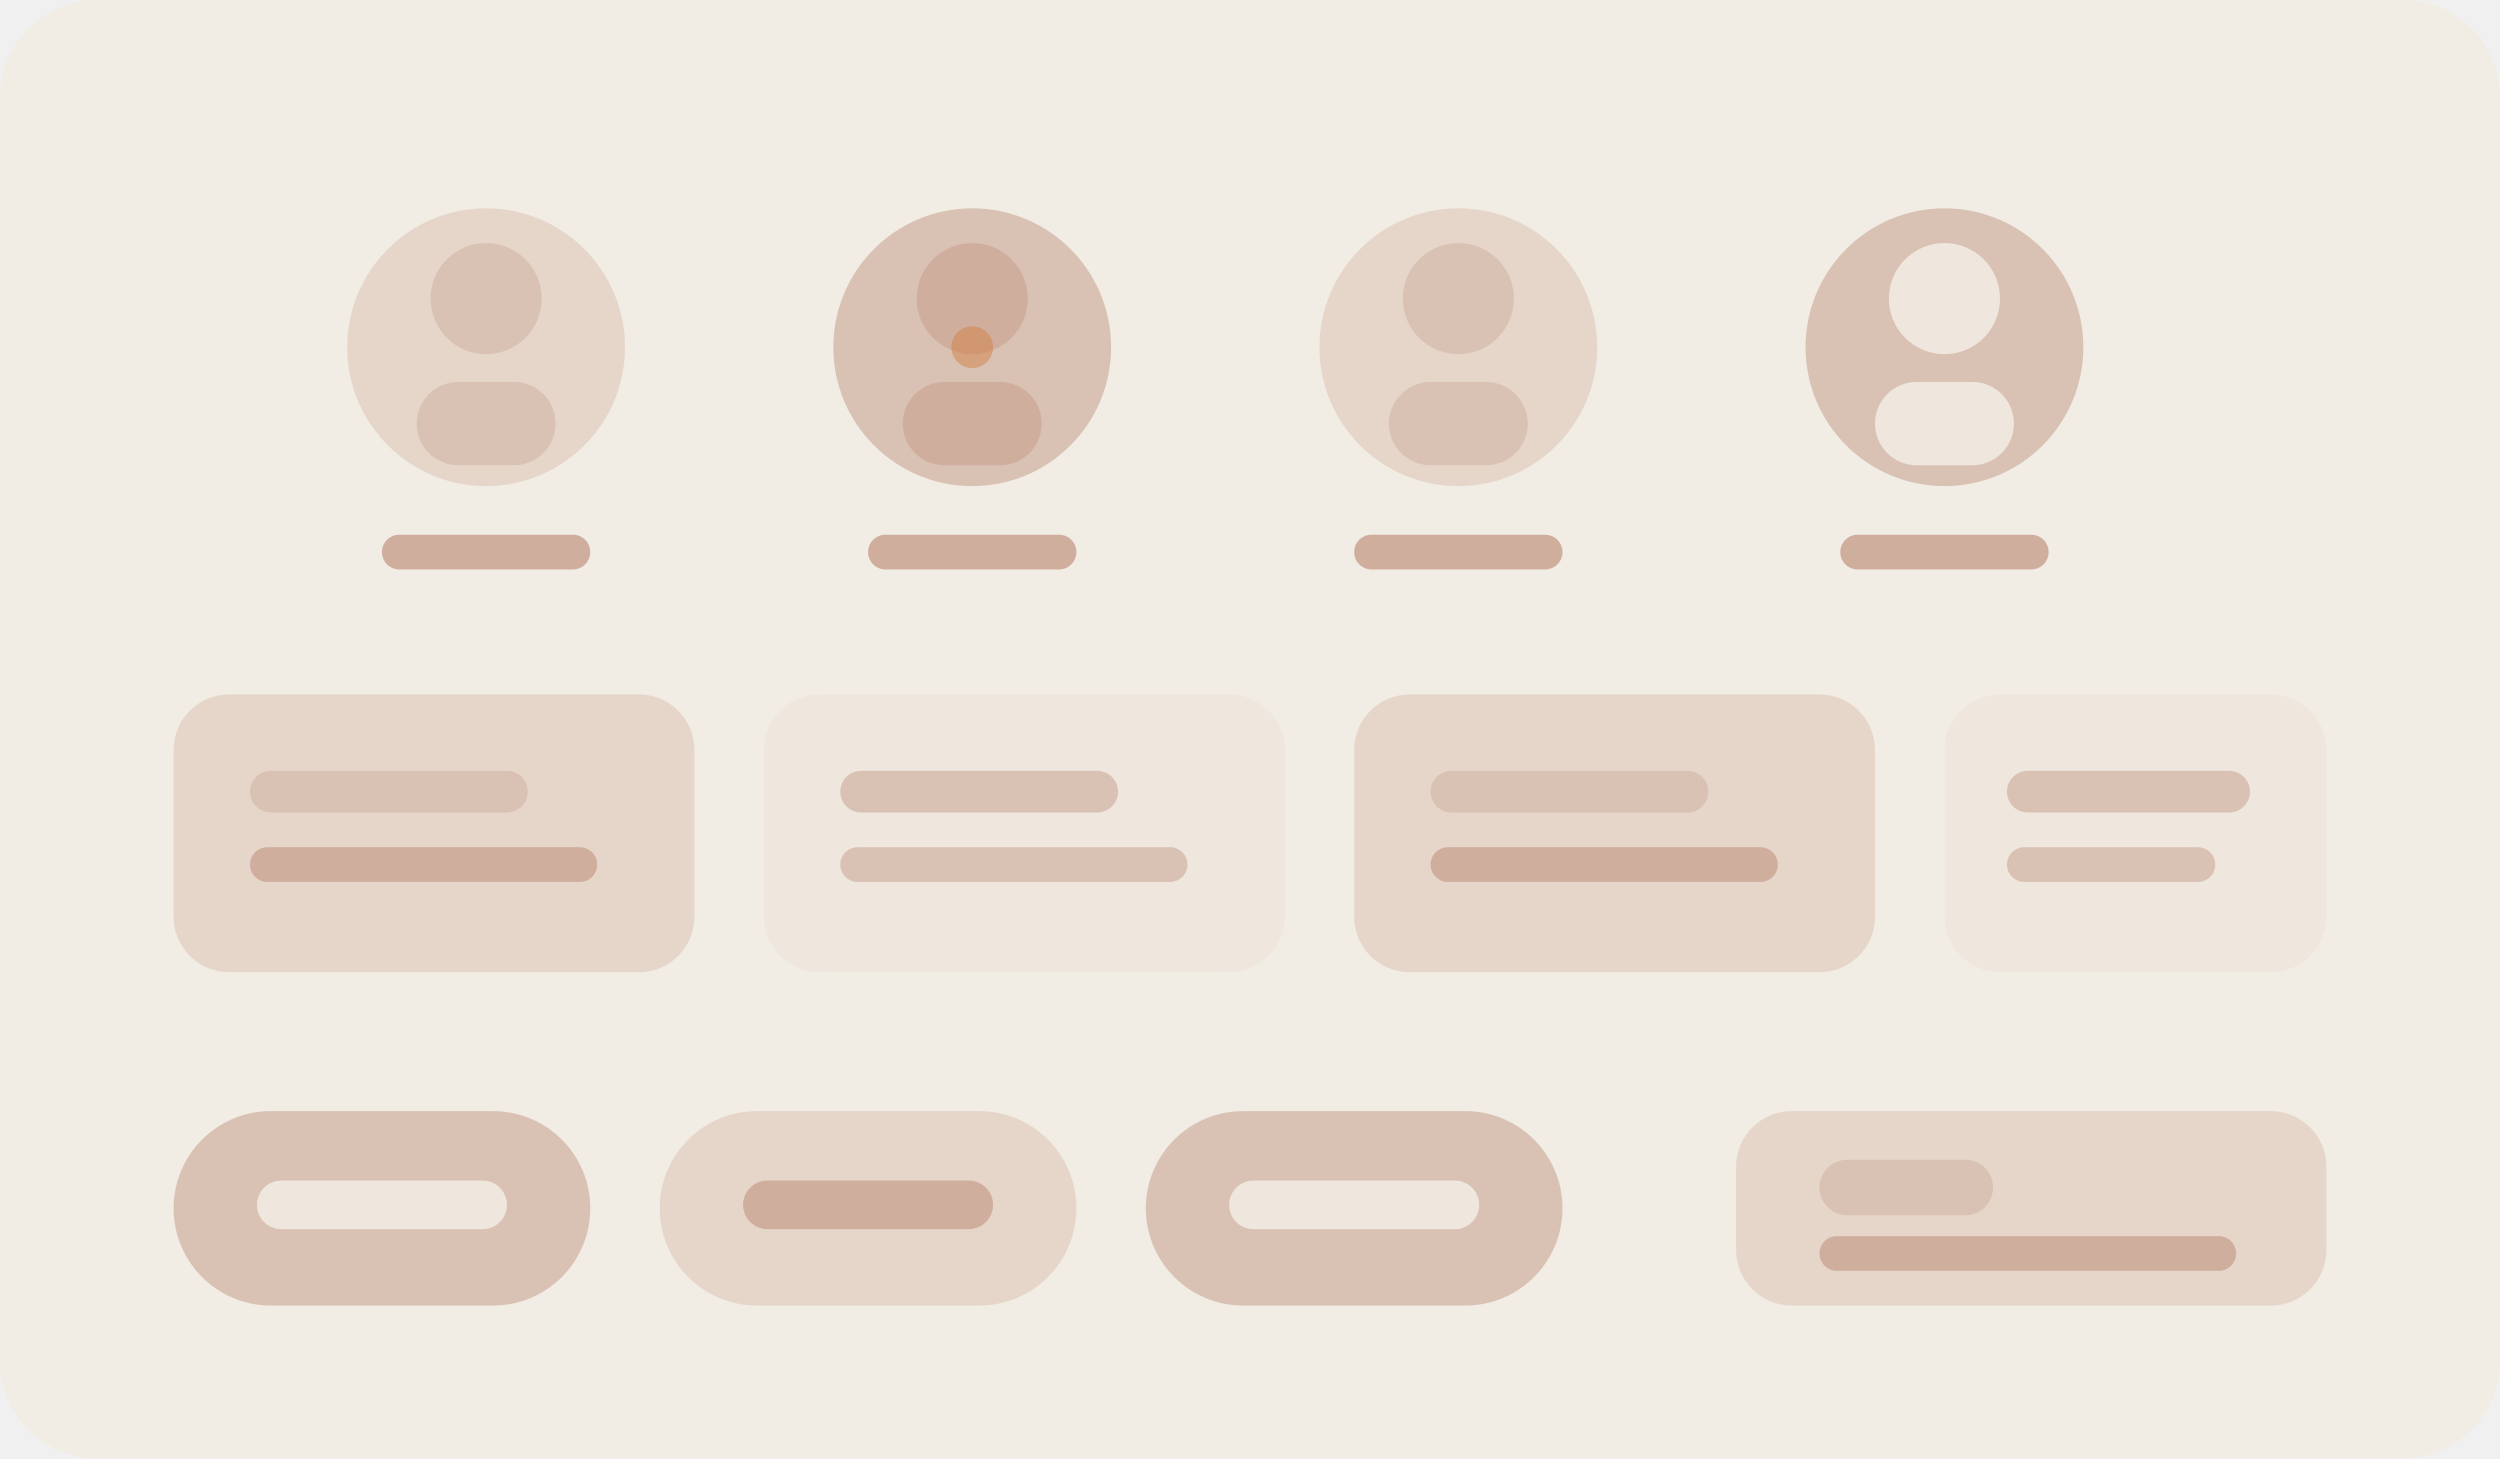
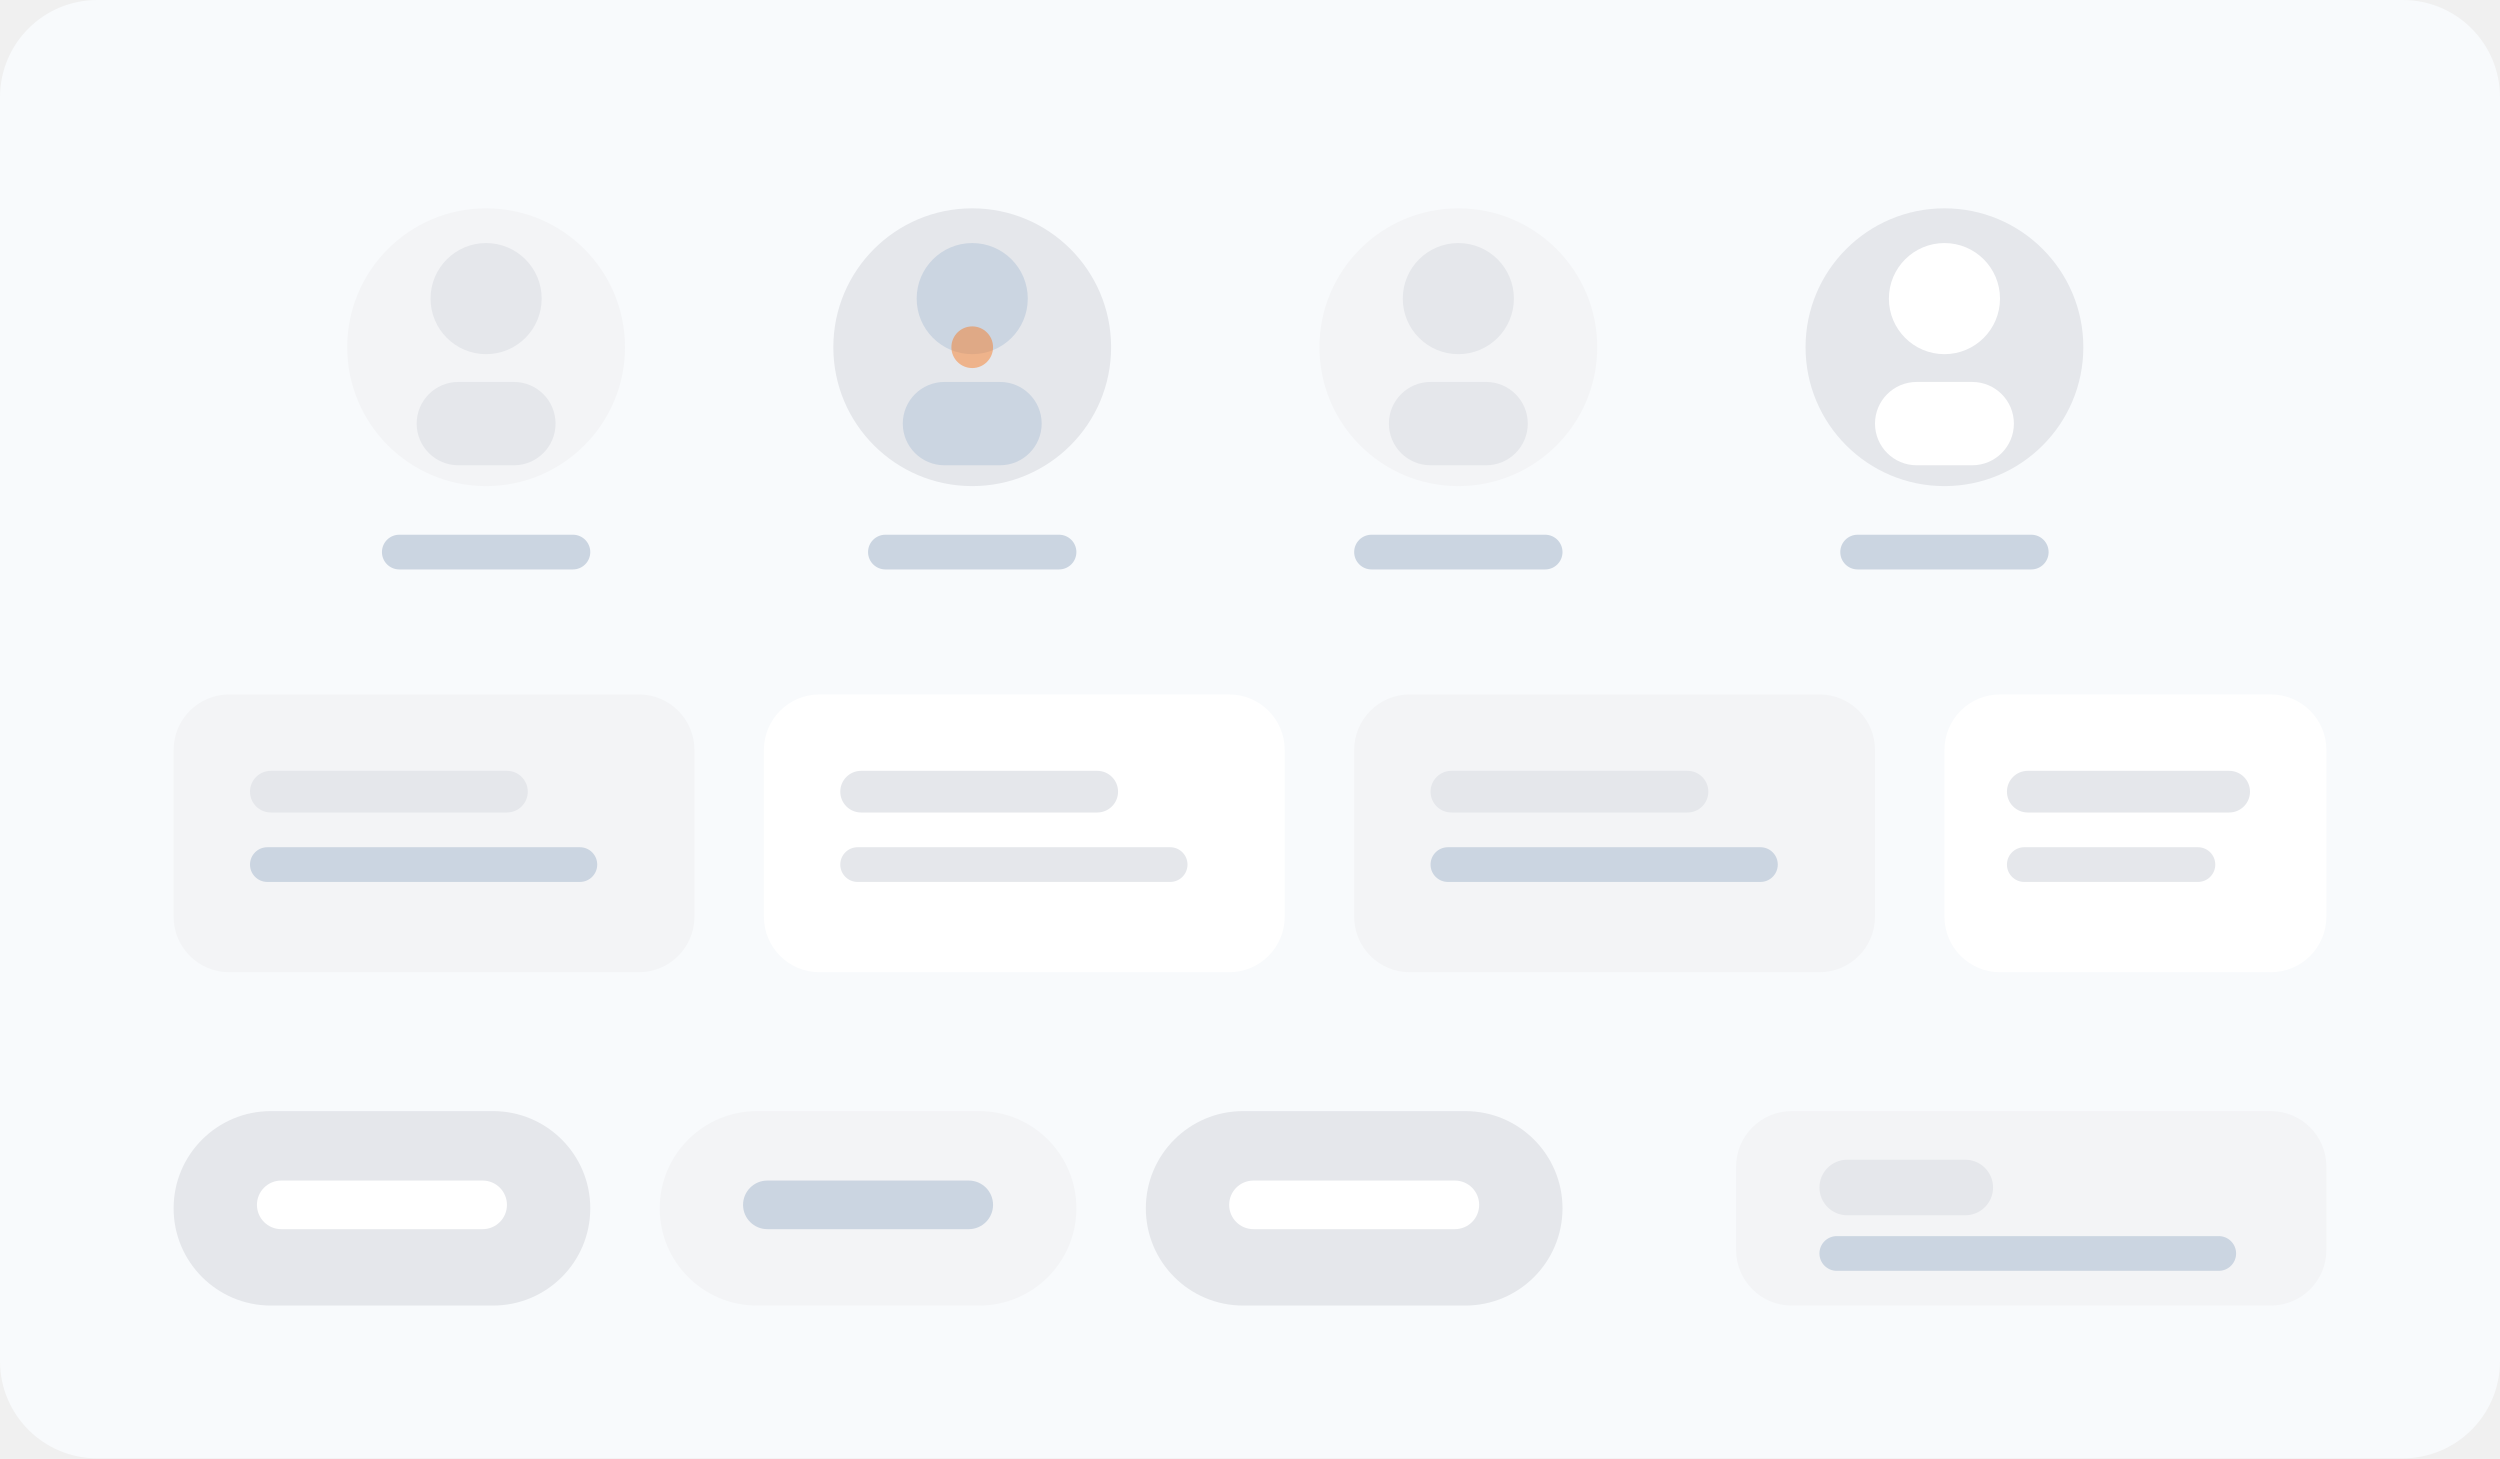
<svg xmlns="http://www.w3.org/2000/svg" width="720" height="420" viewBox="0 0 720 420" fill="none">
-   <rect width="720" height="420" rx="28" fill="#F1ECE4" />
-   <circle cx="140" cy="100" r="40" fill="#E6D6CA" />
-   <circle cx="140" cy="86" r="16" fill="#D9C2B4" />
-   <rect x="120" y="110" width="40" height="24" rx="12" fill="#D9C2B4" />
-   <circle cx="280" cy="100" r="40" fill="#D9C2B4" />
-   <circle cx="280" cy="86" r="16" fill="#CFAE9D" />
-   <rect x="260" y="110" width="40" height="24" rx="12" fill="#CFAE9D" />
-   <circle cx="420" cy="100" r="40" fill="#E6D6CA" />
-   <circle cx="420" cy="86" r="16" fill="#D9C2B4" />
-   <rect x="400" y="110" width="40" height="24" rx="12" fill="#D9C2B4" />
-   <circle cx="560" cy="100" r="40" fill="#D9C2B4" />
-   <circle cx="560" cy="86" r="16" fill="#EFE7DE" />
-   <rect x="540" y="110" width="40" height="24" rx="12" fill="#EFE7DE" />
-   <rect x="110" y="154" width="60" height="10" rx="5" fill="#CFAE9D" />
-   <rect x="250" y="154" width="60" height="10" rx="5" fill="#CFAE9D" />
-   <rect x="390" y="154" width="60" height="10" rx="5" fill="#CFAE9D" />
-   <rect x="530" y="154" width="60" height="10" rx="5" fill="#CFAE9D" />
-   <rect x="50" y="200" width="150" height="80" rx="16" fill="#E6D6CA" />
-   <rect x="72" y="222" width="80" height="12" rx="6" fill="#D9C2B4" />
-   <rect x="72" y="244" width="100" height="10" rx="5" fill="#CFAE9D" />
-   <rect x="220" y="200" width="150" height="80" rx="16" fill="#EFE7DE" />
-   <rect x="242" y="222" width="80" height="12" rx="6" fill="#D9C2B4" />
-   <rect x="242" y="244" width="100" height="10" rx="5" fill="#D9C2B4" />
-   <rect x="390" y="200" width="150" height="80" rx="16" fill="#E6D6CA" />
-   <rect x="412" y="222" width="80" height="12" rx="6" fill="#D9C2B4" />
-   <rect x="412" y="244" width="100" height="10" rx="5" fill="#CFAE9D" />
-   <rect x="560" y="200" width="110" height="80" rx="16" fill="#EFE7DE" />
-   <rect x="578" y="222" width="70" height="12" rx="6" fill="#D9C2B4" />
-   <rect x="578" y="244" width="60" height="10" rx="5" fill="#D9C2B4" />
-   <rect x="50" y="320" width="120" height="56" rx="28" fill="#D9C2B4" />
-   <rect x="74" y="340" width="72" height="14" rx="7" fill="#EFE7DE" />
-   <rect x="190" y="320" width="120" height="56" rx="28" fill="#E6D6CA" />
-   <rect x="214" y="340" width="72" height="14" rx="7" fill="#CFAE9D" />
-   <rect x="330" y="320" width="120" height="56" rx="28" fill="#D9C2B4" />
-   <rect x="354" y="340" width="72" height="14" rx="7" fill="#EFE7DE" />
-   <rect x="500" y="320" width="170" height="56" rx="16" fill="#E6D6CA" />
-   <rect x="524" y="334" width="50" height="16" rx="8" fill="#D9C2B4" />
-   <rect x="524" y="356" width="120" height="10" rx="5" fill="#CFAE9D" />
-   <circle cx="280" cy="100" r="6" fill="#d07a3a" opacity="0.45" />
+   <rect width="720" height="420" rx="28" fill="#F8FAFC" />
+   <circle cx="140" cy="100" r="40" fill="#F3F4F6" />
+   <circle cx="140" cy="86" r="16" fill="#E5E7EB" />
+   <rect x="120" y="110" width="40" height="24" rx="12" fill="#E5E7EB" />
+   <circle cx="280" cy="100" r="40" fill="#E5E7EB" />
+   <circle cx="280" cy="86" r="16" fill="#CBD5E1" />
+   <rect x="260" y="110" width="40" height="24" rx="12" fill="#CBD5E1" />
+   <circle cx="420" cy="100" r="40" fill="#F3F4F6" />
+   <circle cx="420" cy="86" r="16" fill="#E5E7EB" />
+   <rect x="400" y="110" width="40" height="24" rx="12" fill="#E5E7EB" />
+   <circle cx="560" cy="100" r="40" fill="#E5E7EB" />
+   <circle cx="560" cy="86" r="16" fill="#FFFFFF" />
+   <rect x="540" y="110" width="40" height="24" rx="12" fill="#FFFFFF" />
+   <rect x="110" y="154" width="60" height="10" rx="5" fill="#CBD5E1" />
+   <rect x="250" y="154" width="60" height="10" rx="5" fill="#CBD5E1" />
+   <rect x="390" y="154" width="60" height="10" rx="5" fill="#CBD5E1" />
+   <rect x="530" y="154" width="60" height="10" rx="5" fill="#CBD5E1" />
+   <rect x="50" y="200" width="150" height="80" rx="16" fill="#F3F4F6" />
+   <rect x="72" y="222" width="80" height="12" rx="6" fill="#E5E7EB" />
+   <rect x="72" y="244" width="100" height="10" rx="5" fill="#CBD5E1" />
+   <rect x="220" y="200" width="150" height="80" rx="16" fill="#FFFFFF" />
+   <rect x="242" y="222" width="80" height="12" rx="6" fill="#E5E7EB" />
+   <rect x="242" y="244" width="100" height="10" rx="5" fill="#E5E7EB" />
+   <rect x="390" y="200" width="150" height="80" rx="16" fill="#F3F4F6" />
+   <rect x="412" y="222" width="80" height="12" rx="6" fill="#E5E7EB" />
+   <rect x="412" y="244" width="100" height="10" rx="5" fill="#CBD5E1" />
+   <rect x="560" y="200" width="110" height="80" rx="16" fill="#FFFFFF" />
+   <rect x="578" y="222" width="70" height="12" rx="6" fill="#E5E7EB" />
+   <rect x="578" y="244" width="60" height="10" rx="5" fill="#E5E7EB" />
+   <rect x="50" y="320" width="120" height="56" rx="28" fill="#E5E7EB" />
+   <rect x="74" y="340" width="72" height="14" rx="7" fill="#FFFFFF" />
+   <rect x="190" y="320" width="120" height="56" rx="28" fill="#F3F4F6" />
+   <rect x="214" y="340" width="72" height="14" rx="7" fill="#CBD5E1" />
+   <rect x="330" y="320" width="120" height="56" rx="28" fill="#E5E7EB" />
+   <rect x="354" y="340" width="72" height="14" rx="7" fill="#FFFFFF" />
+   <rect x="500" y="320" width="170" height="56" rx="16" fill="#F3F4F6" />
+   <rect x="524" y="334" width="50" height="16" rx="8" fill="#E5E7EB" />
+   <rect x="524" y="356" width="120" height="10" rx="5" fill="#CBD5E1" />
+   <circle cx="280" cy="100" r="6" fill="#F97316" opacity="0.45" />
</svg>
